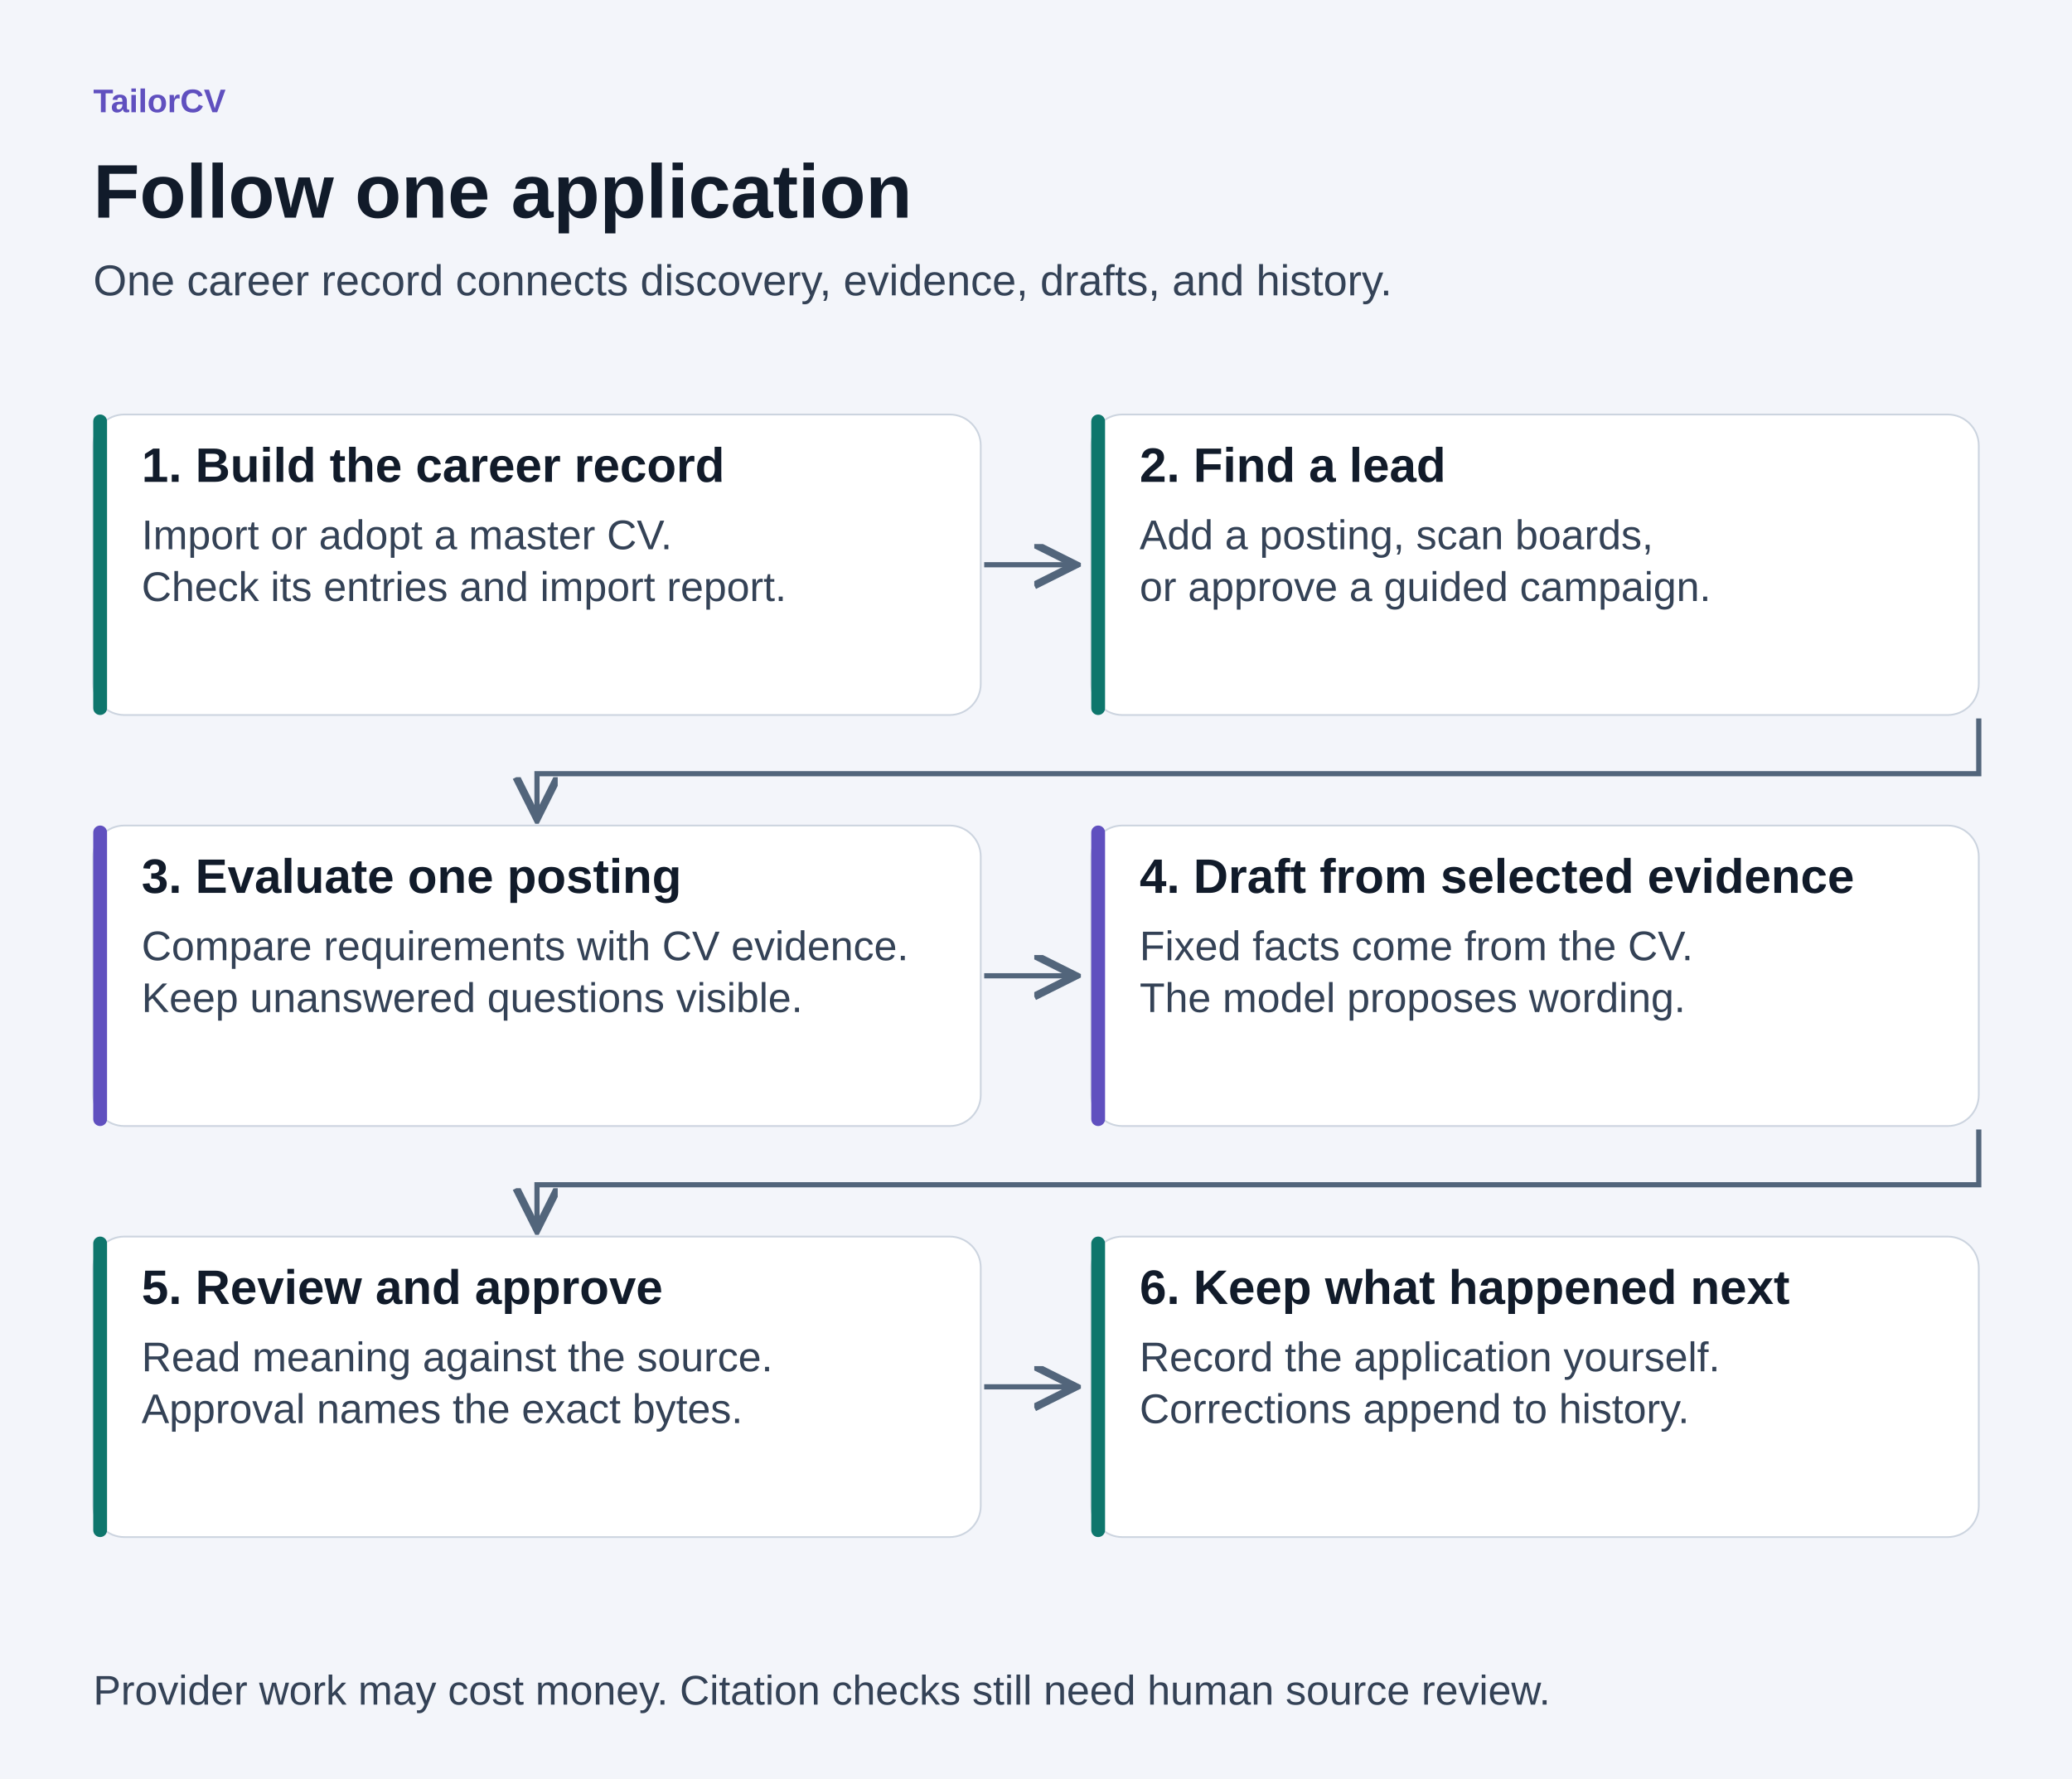
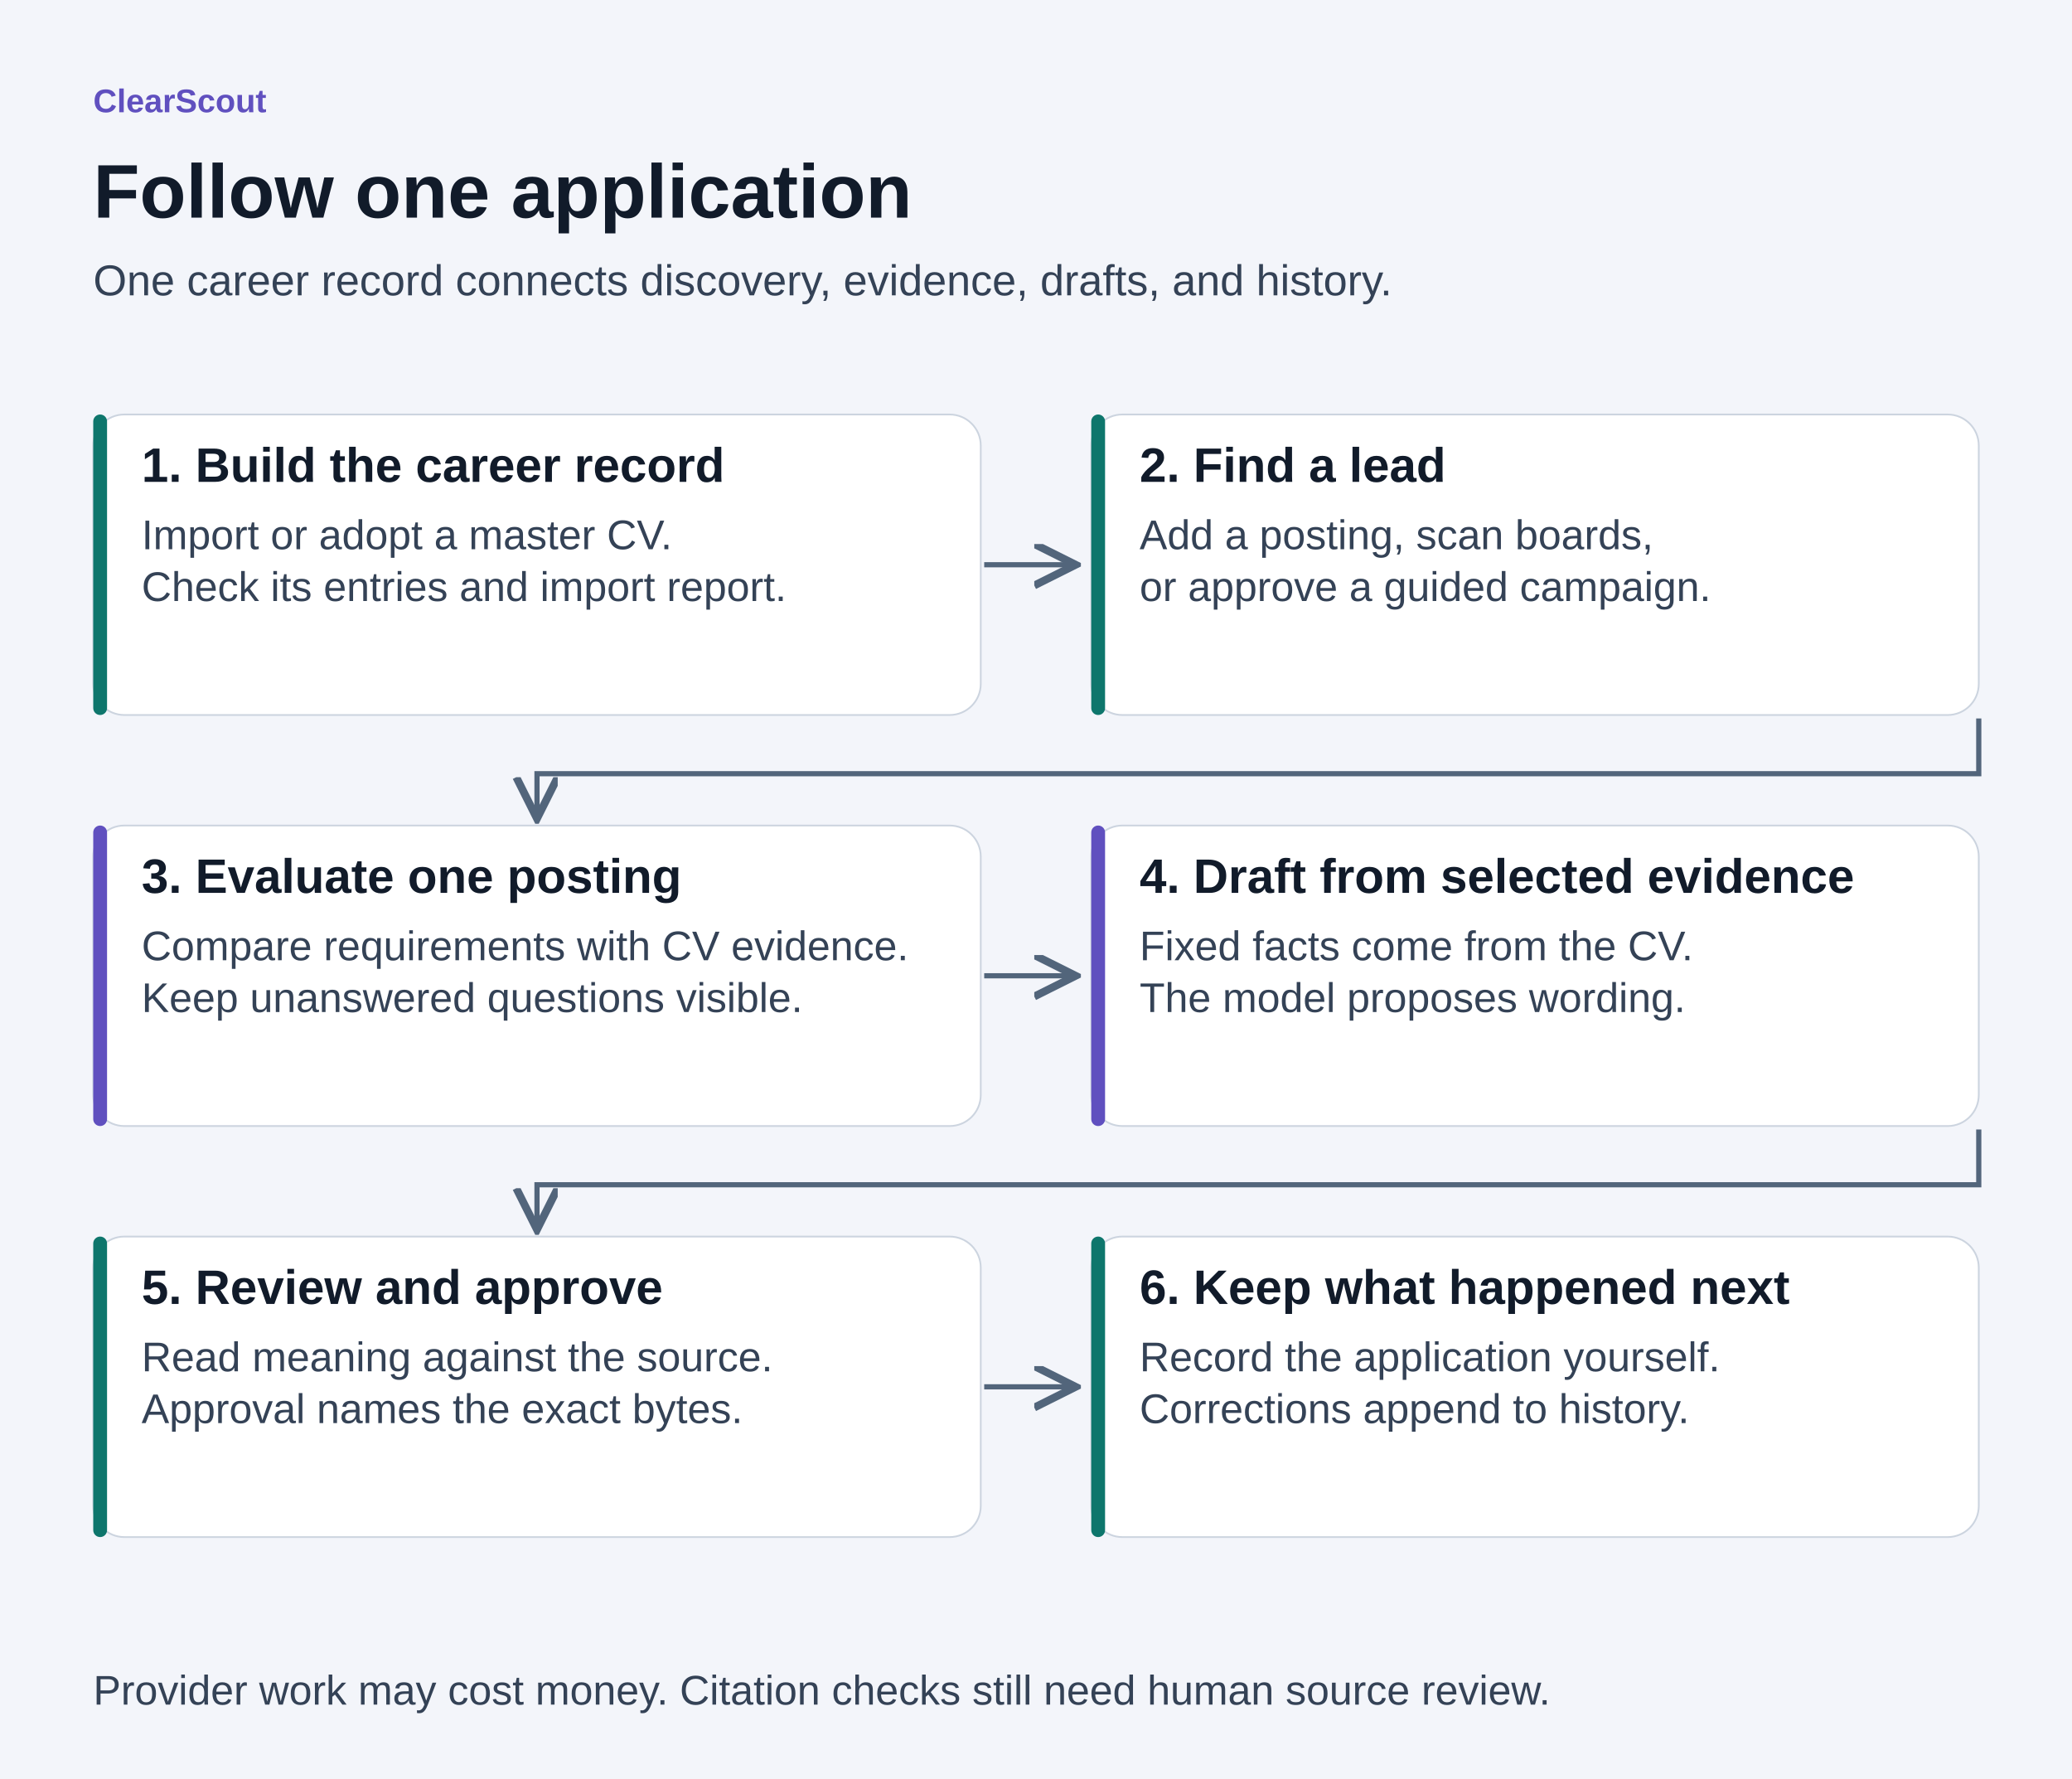
<svg xmlns="http://www.w3.org/2000/svg" role="img" aria-labelledby="title desc" viewBox="0 0 1200 1030">
  <defs>
    <marker id="arrow" markerWidth="9" markerHeight="9" refX="8" refY="4" orient="auto">
      <path d="M0 0L8 4L0 8" fill="none" stroke="#52657b" stroke-width="1.5" />
    </marker>
  </defs>
  <rect width="1200" height="1030" fill="#f3f5fa" />
  <g font-family="Arial, sans-serif">
-     <text x="54" y="65" font-size="19" fill="#6050bf" font-weight="700">TailorCV</text>
+     <text x="54" y="65" font-size="19" fill="#6050bf" font-weight="700">ClearScout</text>
    <text x="54" y="126" font-size="44" fill="#111b2a" font-weight="700">Follow one application</text>
    <text x="54" y="171" font-size="25" fill="#344256" font-weight="400">One career record connects discovery, evidence, drafts, and history.</text>
    <rect x="54" y="240" width="514" height="174" rx="18" fill="white" stroke="#ccd4df" />
    <rect x="54" y="240" width="8" height="174" rx="4" fill="#0e766c" />
    <text x="82" y="279" font-size="28" fill="#111b2a" font-weight="700">1. Build the career record</text>
    <text x="82" y="318" font-size="24" fill="#344256" font-weight="400">Import or adopt a master CV.</text>
    <text x="82" y="348" font-size="24" fill="#344256" font-weight="400">Check its entries and import report.</text>
    <path d="M570 327 L623 327" stroke="#52657b" stroke-width="3" fill="none" marker-end="url(#arrow)" />
    <rect x="632" y="240" width="514" height="174" rx="18" fill="white" stroke="#ccd4df" />
    <rect x="632" y="240" width="8" height="174" rx="4" fill="#0e766c" />
    <text x="660" y="279" font-size="28" fill="#111b2a" font-weight="700">2. Find a lead</text>
    <text x="660" y="318" font-size="24" fill="#344256" font-weight="400">Add a posting, scan boards,</text>
    <text x="660" y="348" font-size="24" fill="#344256" font-weight="400">or approve a guided campaign.</text>
    <path d="M1146 416 V448 H311 V474" stroke="#52657b" stroke-width="3" fill="none" marker-end="url(#arrow)" />
    <rect x="54" y="478" width="514" height="174" rx="18" fill="white" stroke="#ccd4df" />
    <rect x="54" y="478" width="8" height="174" rx="4" fill="#6050bf" />
    <text x="82" y="517" font-size="28" fill="#111b2a" font-weight="700">3. Evaluate one posting</text>
    <text x="82" y="556" font-size="24" fill="#344256" font-weight="400">Compare requirements with CV evidence.</text>
    <text x="82" y="586" font-size="24" fill="#344256" font-weight="400">Keep unanswered questions visible.</text>
    <path d="M570 565 L623 565" stroke="#52657b" stroke-width="3" fill="none" marker-end="url(#arrow)" />
    <rect x="632" y="478" width="514" height="174" rx="18" fill="white" stroke="#ccd4df" />
    <rect x="632" y="478" width="8" height="174" rx="4" fill="#6050bf" />
    <text x="660" y="517" font-size="28" fill="#111b2a" font-weight="700">4. Draft from selected evidence</text>
    <text x="660" y="556" font-size="24" fill="#344256" font-weight="400">Fixed facts come from the CV.</text>
    <text x="660" y="586" font-size="24" fill="#344256" font-weight="400">The model proposes wording.</text>
    <path d="M1146 654 V686 H311 V712" stroke="#52657b" stroke-width="3" fill="none" marker-end="url(#arrow)" />
    <rect x="54" y="716" width="514" height="174" rx="18" fill="white" stroke="#ccd4df" />
    <rect x="54" y="716" width="8" height="174" rx="4" fill="#0e766c" />
    <text x="82" y="755" font-size="28" fill="#111b2a" font-weight="700">5. Review and approve</text>
    <text x="82" y="794" font-size="24" fill="#344256" font-weight="400">Read meaning against the source.</text>
    <text x="82" y="824" font-size="24" fill="#344256" font-weight="400">Approval names the exact bytes.</text>
    <path d="M570 803 L623 803" stroke="#52657b" stroke-width="3" fill="none" marker-end="url(#arrow)" />
    <rect x="632" y="716" width="514" height="174" rx="18" fill="white" stroke="#ccd4df" />
    <rect x="632" y="716" width="8" height="174" rx="4" fill="#0e766c" />
    <text x="660" y="755" font-size="28" fill="#111b2a" font-weight="700">6. Keep what happened next</text>
    <text x="660" y="794" font-size="24" fill="#344256" font-weight="400">Record the application yourself.</text>
    <text x="660" y="824" font-size="24" fill="#344256" font-weight="400">Corrections append to history.</text>
    <text x="54" y="987" font-size="24" fill="#344256" font-weight="400">Provider work may cost money. Citation checks still need human source review.</text>
  </g>
</svg>
